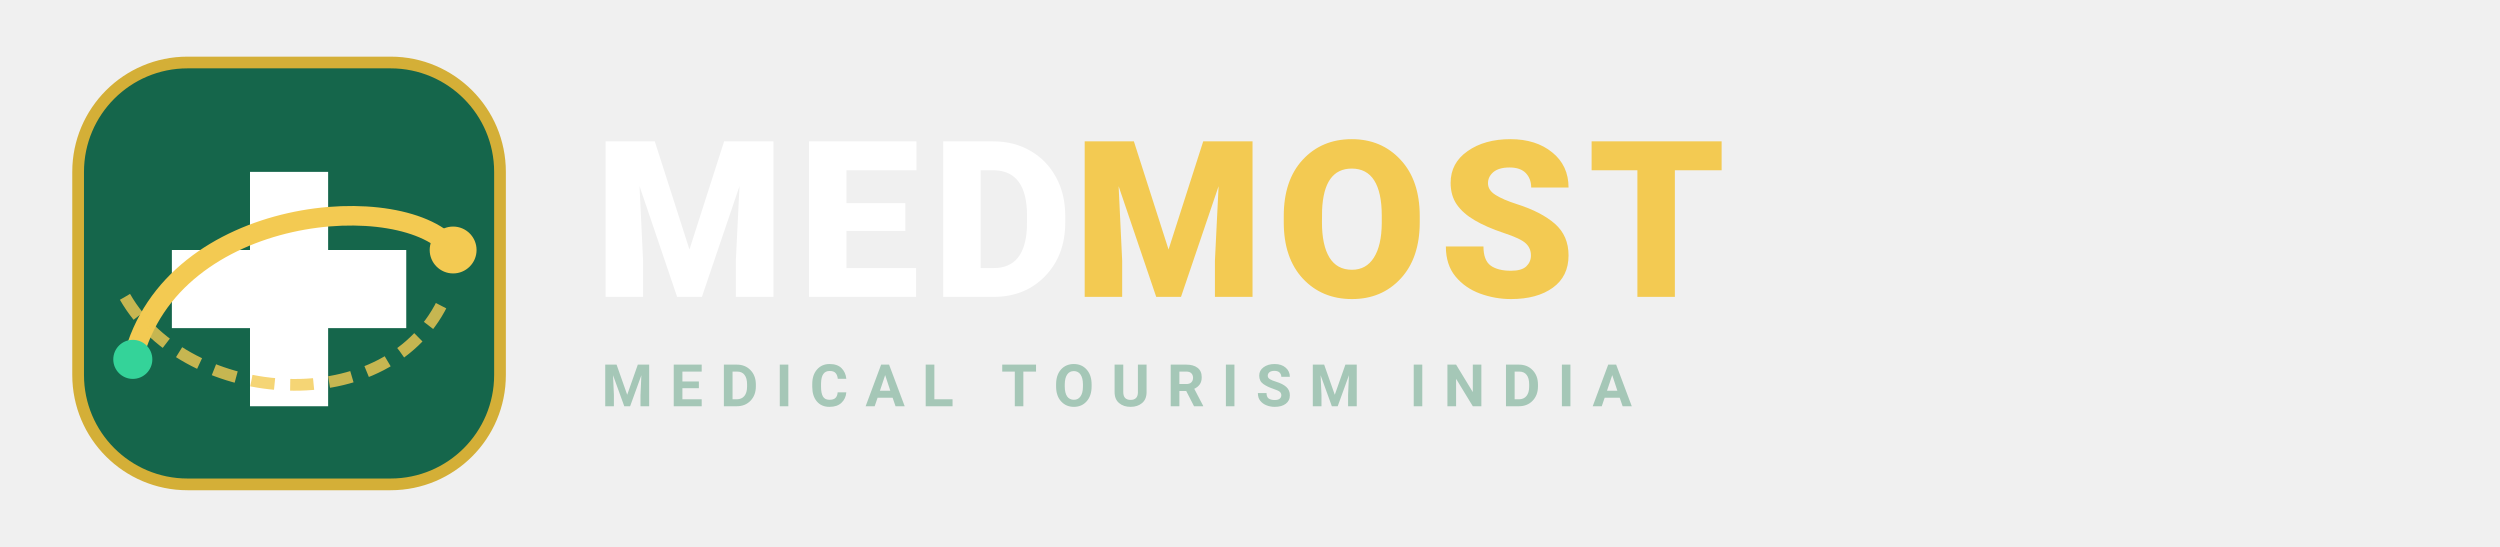
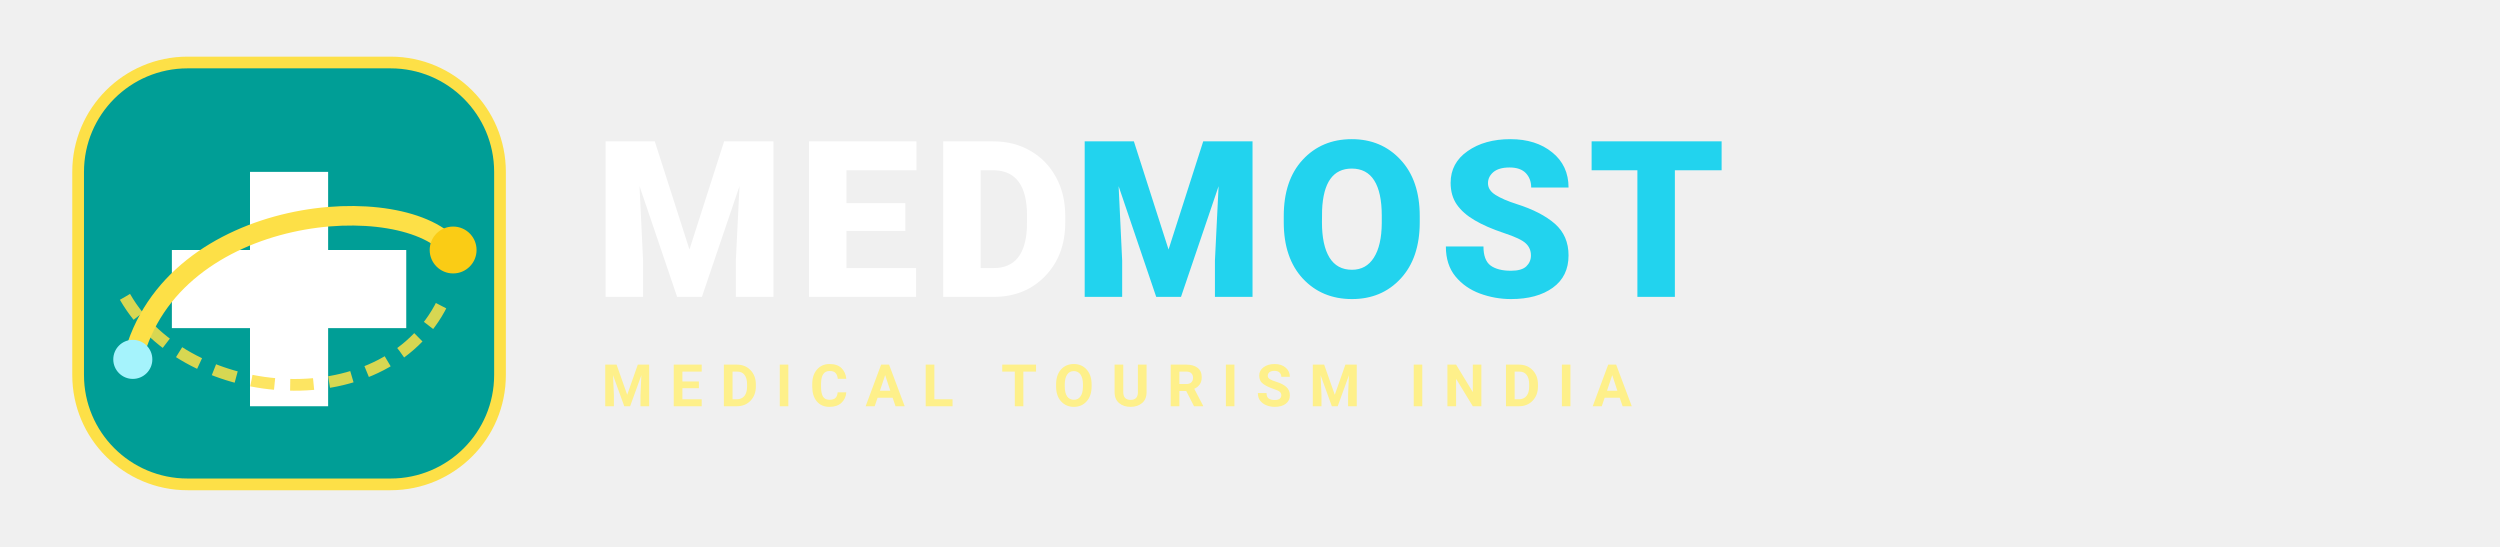
<svg xmlns="http://www.w3.org/2000/svg" viewBox="0 0 320 70" width="320" height="70" fill="none">
  <g transform="translate(10, 8)">
-     <rect x="0" y="0" width="54" height="54" rx="14" fill="#15664B" stroke="#D4AF37" stroke-width="1.5" />
+     <rect x="0" y="0" width="54" height="54" rx="14" fill="#009E96" stroke="#FDE047" stroke-width="1.5" />
    <path d="M22 14h10v10h10v10h-10v10h-10v-10h-10v-10h10v-10z" fill="#FFFFFF" />
-     <path d="M7 38 C 12 18, 42 16, 48 24" stroke="#F3CA52" stroke-width="2.5" stroke-linecap="round" fill="none" />
-     <path d="M6 30 C 14 44, 40 46, 47 30" stroke="#F3CA52" stroke-width="1.5" stroke-dasharray="3 2" fill="none" opacity="0.8" />
-     <circle cx="48" cy="24" r="3" fill="#F3CA52" />
-     <circle cx="7" cy="38" r="2.5" fill="#34D399" />
+     <path d="M7 38 C 12 18, 42 16, 48 24" stroke="#FDE047" stroke-width="2.5" stroke-linecap="round" fill="none" />
+     <path d="M6 30 C 14 44, 40 46, 47 30" stroke="#FDE047" stroke-width="1.5" stroke-dasharray="3 2" fill="none" opacity="0.85" />
+     <circle cx="48" cy="24" r="3" fill="#FACC15" />
+     <circle cx="7" cy="38" r="2.5" fill="#A5F3FC" />
  </g>
  <text x="76" y="38" font-family="'Plus Jakarta Sans', -apple-system, BlinkMacSystemFont, 'Segoe UI', Roboto, sans-serif" font-weight="800" font-size="28" letter-spacing="1.5" fill="#FFFFFF">
-     MED<tspan fill="#F3CA52">MOST</tspan>
+     MED<tspan fill="#22D3EE">MOST</tspan>
  </text>
-   <text x="77" y="52" font-family="'Plus Jakarta Sans', -apple-system, BlinkMacSystemFont, 'Segoe UI', Roboto, sans-serif" font-weight="600" font-size="7.5" letter-spacing="2.2" fill="#A5C7B7">
+   <text x="77" y="52" font-family="'Plus Jakarta Sans', -apple-system, BlinkMacSystemFont, 'Segoe UI', Roboto, sans-serif" font-weight="700" font-size="7.5" letter-spacing="2.2" fill="#FEF08A">
    MEDICAL TOURISM INDIA
  </text>
</svg>
